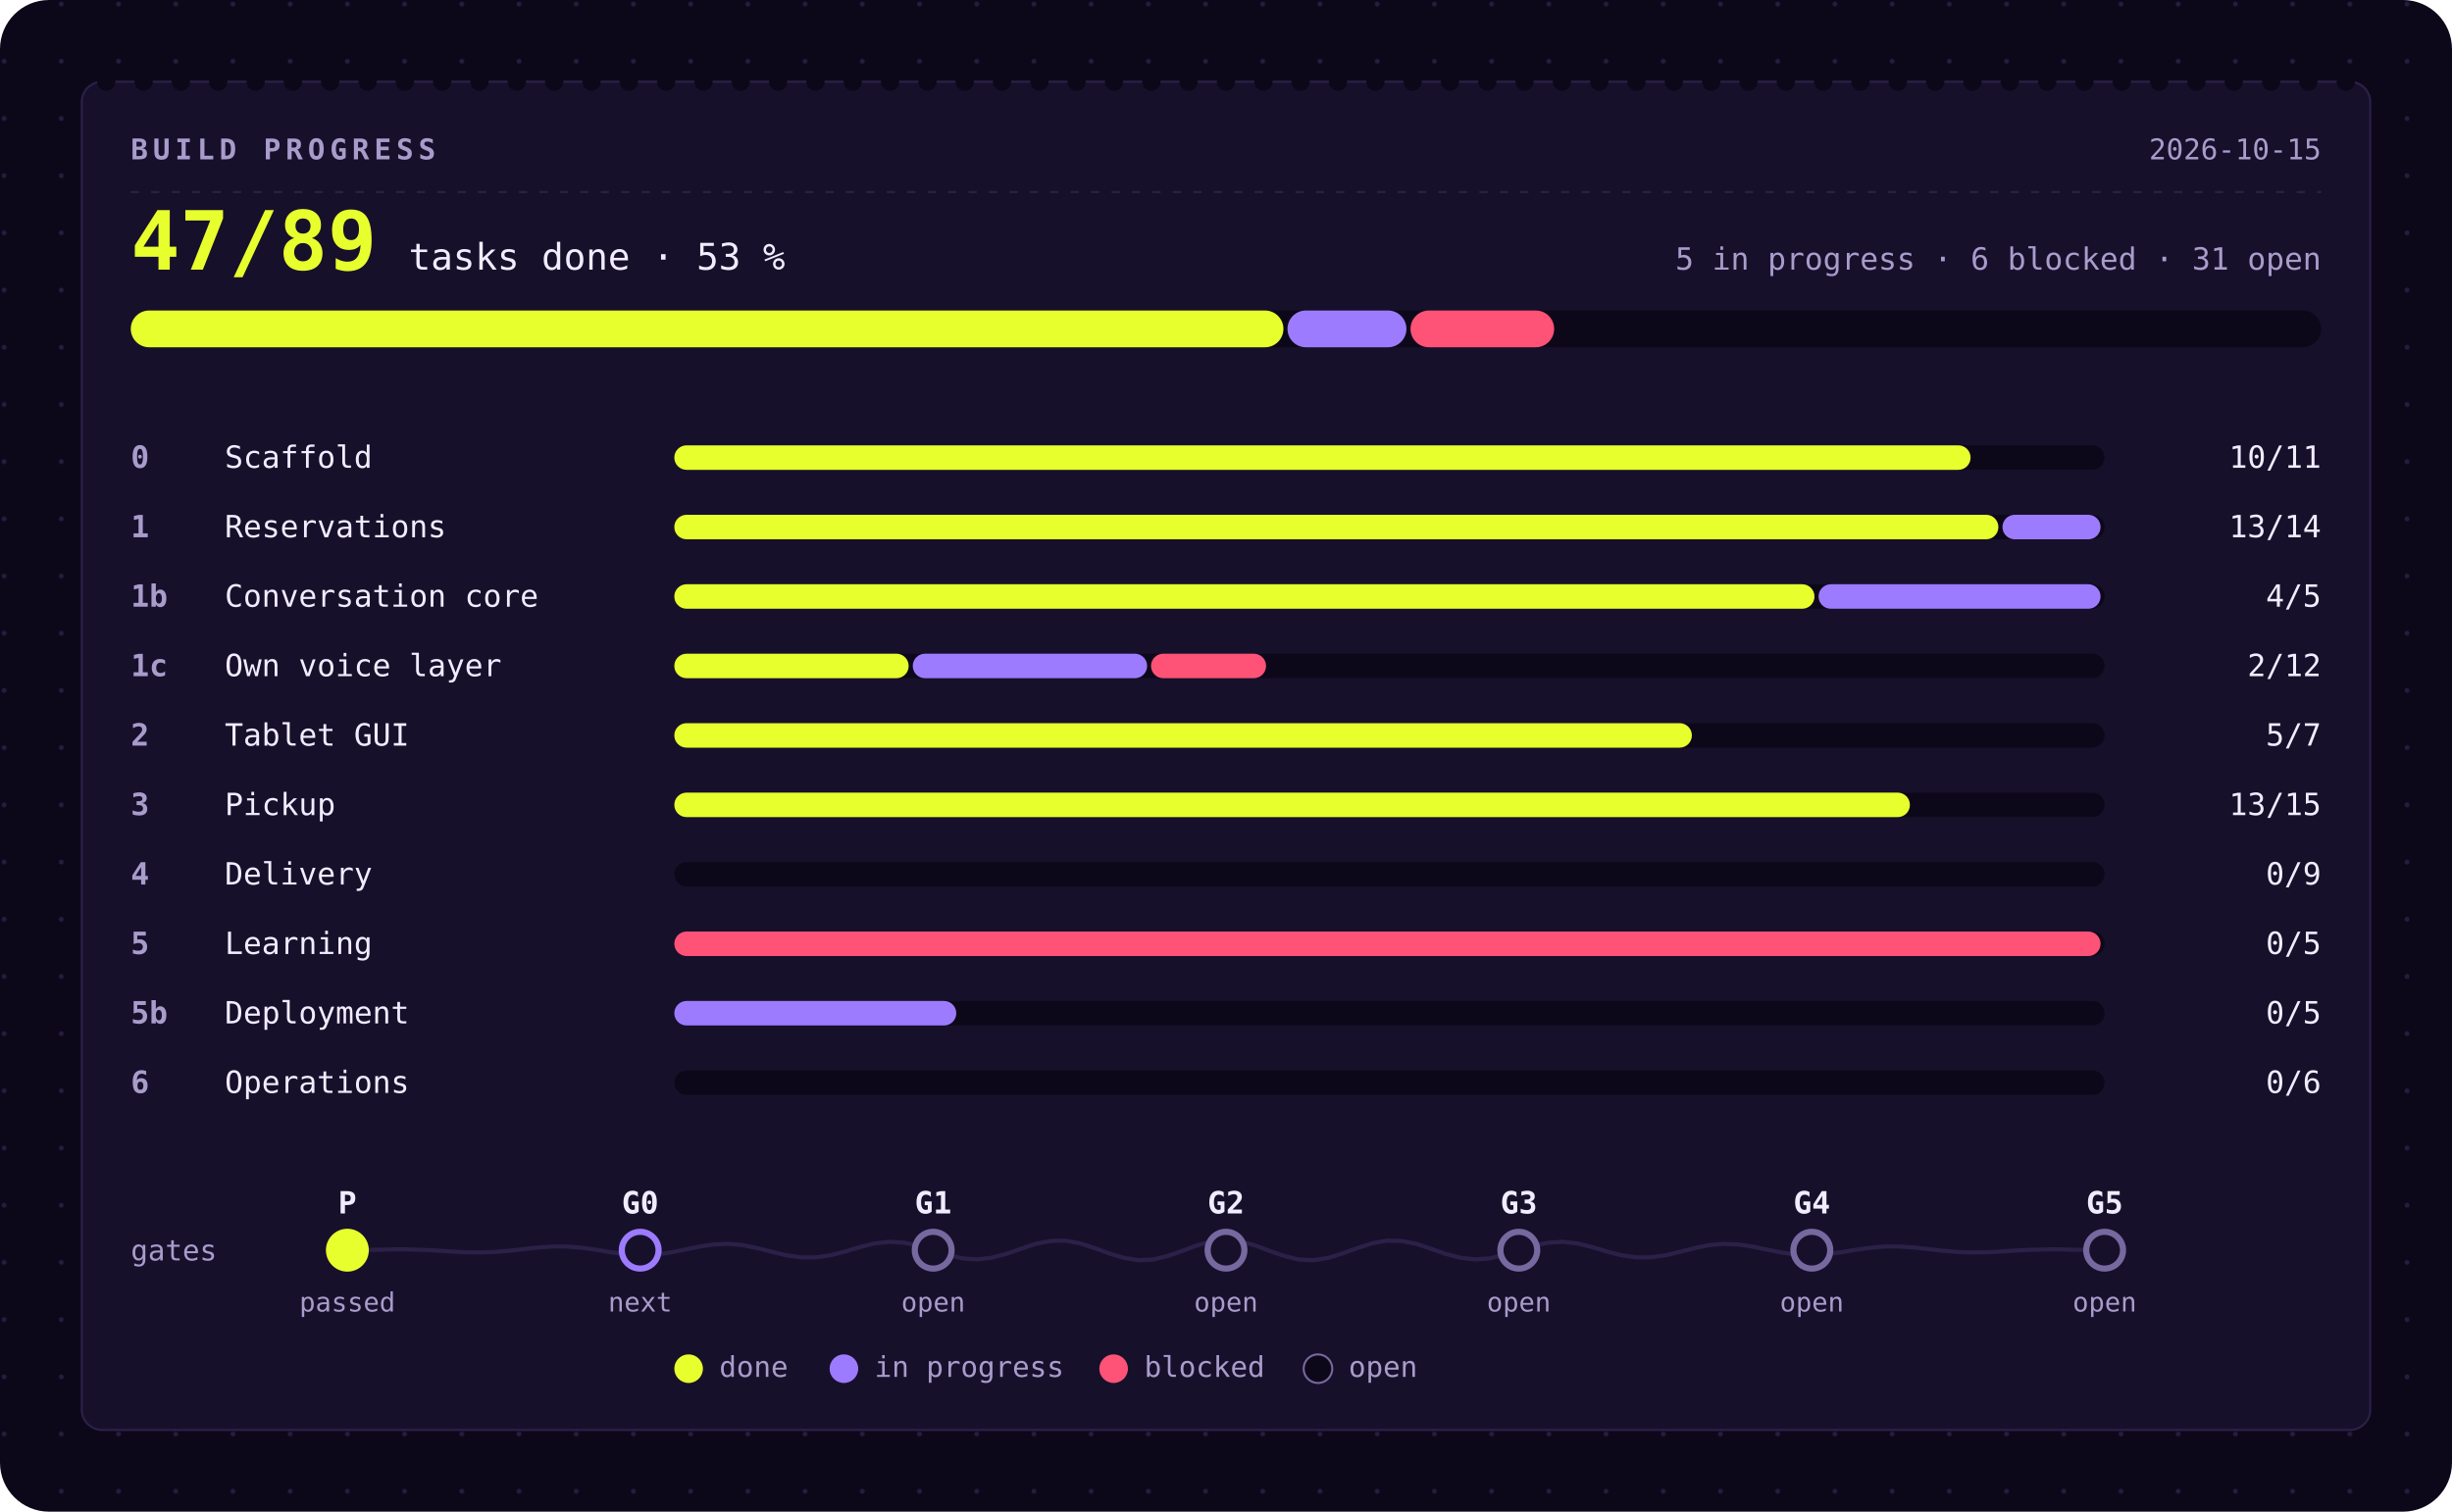
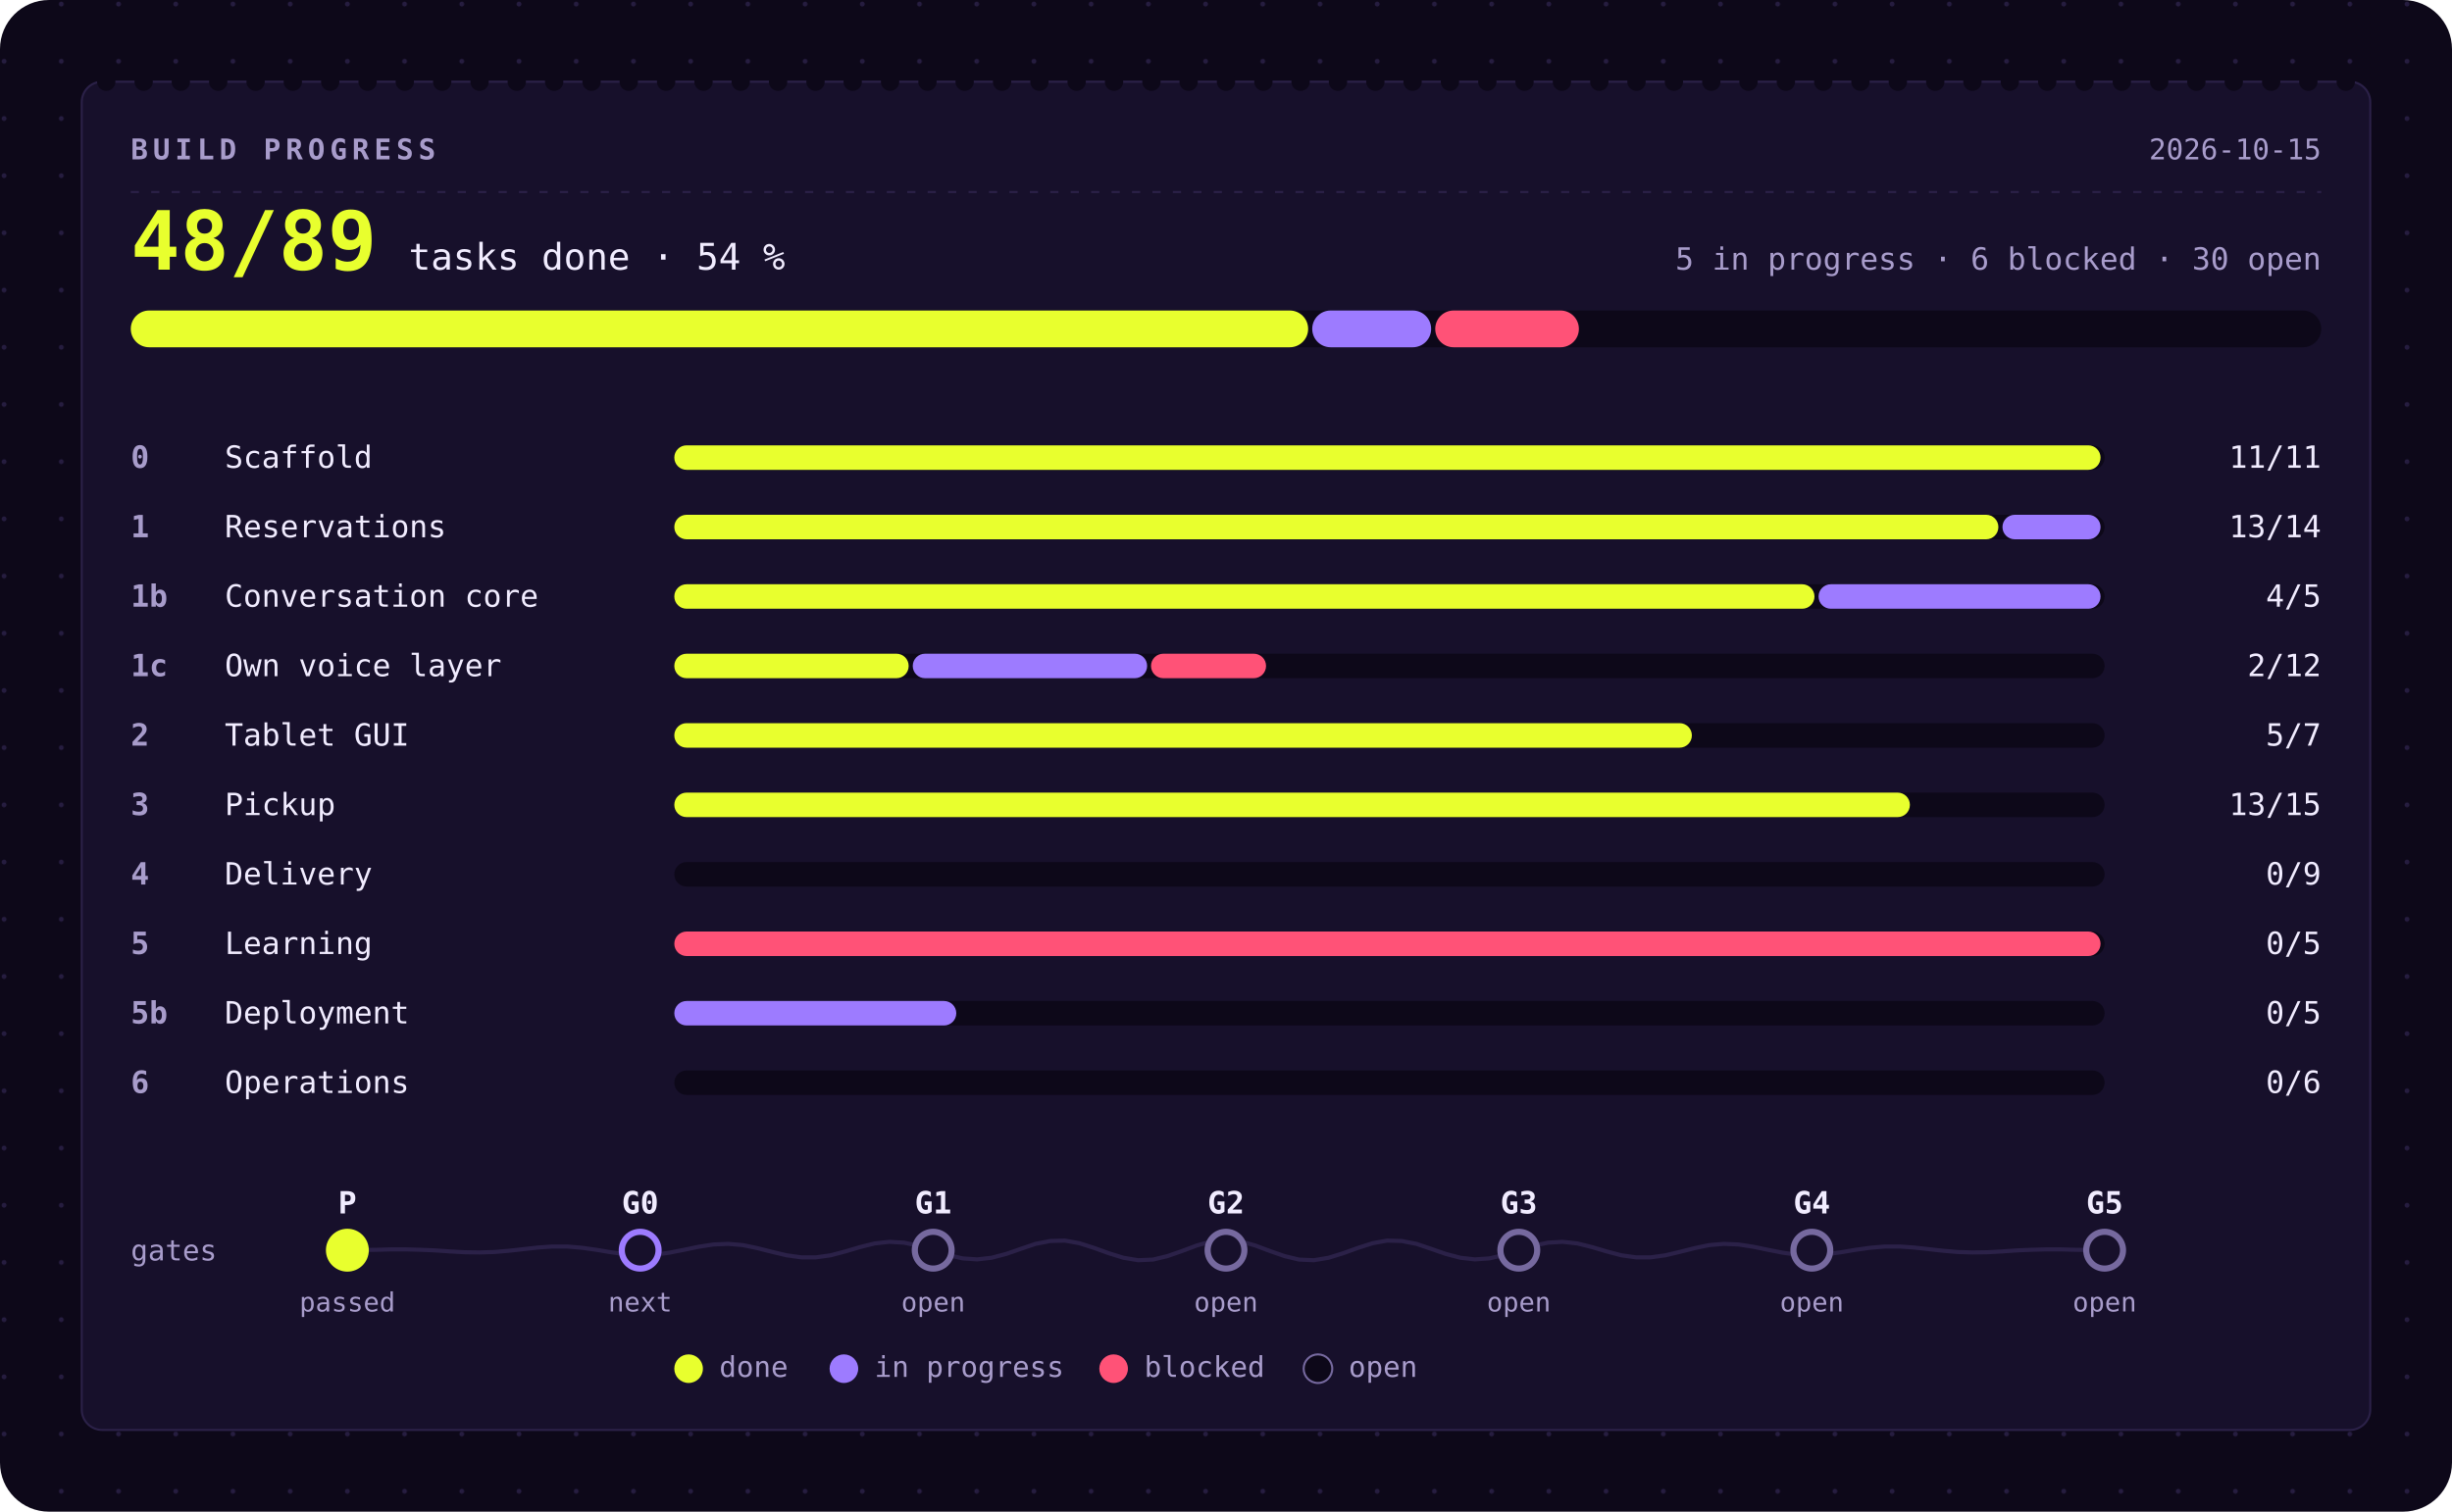
<svg xmlns="http://www.w3.org/2000/svg" width="1200" height="740" viewBox="0 0 1200 740" role="img" aria-labelledby="t d">
  <style>text{font-family:ui-monospace, 'JetBrains Mono', 'SF Mono', Menlo, Consolas, 'DejaVu Sans Mono', monospace}</style>
  <defs>
    <filter id="glow" filterUnits="userSpaceOnUse" x="0" y="0" width="1200" height="740">
      <feGaussianBlur stdDeviation="6" />
    </filter>
    <filter id="soft" filterUnits="userSpaceOnUse" x="0" y="0" width="1200" height="740">
      <feGaussianBlur stdDeviation="2.2" />
    </filter>
  </defs>
  <rect width="1200" height="740" rx="24" fill="#0D0819" />
  <pattern id="dots" width="28" height="28" patternUnits="userSpaceOnUse">
    <circle cx="2" cy="2" r="1.2" fill="#2B2148" />
  </pattern>
  <rect width="1200" height="740" rx="24" fill="url(#dots)" opacity="0.8" />
  <rect x="40" y="40" width="1120" height="660" rx="10" fill="#17102B" stroke="#2B2148" />
  <circle cx="52" cy="40" r="4.5" fill="#0D0819" />
  <circle cx="70.3" cy="40" r="4.5" fill="#0D0819" />
  <circle cx="88.5" cy="40" r="4.5" fill="#0D0819" />
  <circle cx="106.8" cy="40" r="4.5" fill="#0D0819" />
  <circle cx="125.1" cy="40" r="4.5" fill="#0D0819" />
  <circle cx="143.3" cy="40" r="4.5" fill="#0D0819" />
  <circle cx="161.6" cy="40" r="4.5" fill="#0D0819" />
  <circle cx="179.9" cy="40" r="4.5" fill="#0D0819" />
  <circle cx="198.1" cy="40" r="4.5" fill="#0D0819" />
  <circle cx="216.4" cy="40" r="4.5" fill="#0D0819" />
  <circle cx="234.7" cy="40" r="4.5" fill="#0D0819" />
  <circle cx="252.9" cy="40" r="4.5" fill="#0D0819" />
  <circle cx="271.2" cy="40" r="4.5" fill="#0D0819" />
  <circle cx="289.5" cy="40" r="4.5" fill="#0D0819" />
  <circle cx="307.7" cy="40" r="4.5" fill="#0D0819" />
  <circle cx="326" cy="40" r="4.5" fill="#0D0819" />
  <circle cx="344.3" cy="40" r="4.5" fill="#0D0819" />
  <circle cx="362.5" cy="40" r="4.5" fill="#0D0819" />
  <circle cx="380.8" cy="40" r="4.5" fill="#0D0819" />
  <circle cx="399.1" cy="40" r="4.5" fill="#0D0819" />
  <circle cx="417.3" cy="40" r="4.5" fill="#0D0819" />
  <circle cx="435.6" cy="40" r="4.5" fill="#0D0819" />
  <circle cx="453.9" cy="40" r="4.5" fill="#0D0819" />
  <circle cx="472.1" cy="40" r="4.5" fill="#0D0819" />
  <circle cx="490.4" cy="40" r="4.5" fill="#0D0819" />
  <circle cx="508.7" cy="40" r="4.5" fill="#0D0819" />
  <circle cx="526.9" cy="40" r="4.5" fill="#0D0819" />
  <circle cx="545.2" cy="40" r="4.5" fill="#0D0819" />
  <circle cx="563.5" cy="40" r="4.5" fill="#0D0819" />
  <circle cx="581.7" cy="40" r="4.5" fill="#0D0819" />
  <circle cx="600" cy="40" r="4.5" fill="#0D0819" />
  <circle cx="618.3" cy="40" r="4.5" fill="#0D0819" />
  <circle cx="636.5" cy="40" r="4.5" fill="#0D0819" />
  <circle cx="654.8" cy="40" r="4.5" fill="#0D0819" />
  <circle cx="673.1" cy="40" r="4.5" fill="#0D0819" />
  <circle cx="691.3" cy="40" r="4.5" fill="#0D0819" />
  <circle cx="709.6" cy="40" r="4.5" fill="#0D0819" />
  <circle cx="727.9" cy="40" r="4.5" fill="#0D0819" />
  <circle cx="746.1" cy="40" r="4.5" fill="#0D0819" />
  <circle cx="764.4" cy="40" r="4.5" fill="#0D0819" />
  <circle cx="782.7" cy="40" r="4.5" fill="#0D0819" />
  <circle cx="800.9" cy="40" r="4.5" fill="#0D0819" />
  <circle cx="819.2" cy="40" r="4.5" fill="#0D0819" />
  <circle cx="837.5" cy="40" r="4.5" fill="#0D0819" />
  <circle cx="855.7" cy="40" r="4.5" fill="#0D0819" />
  <circle cx="874" cy="40" r="4.5" fill="#0D0819" />
  <circle cx="892.3" cy="40" r="4.5" fill="#0D0819" />
  <circle cx="910.5" cy="40" r="4.5" fill="#0D0819" />
  <circle cx="928.8" cy="40" r="4.5" fill="#0D0819" />
  <circle cx="947.1" cy="40" r="4.5" fill="#0D0819" />
  <circle cx="965.3" cy="40" r="4.5" fill="#0D0819" />
  <circle cx="983.6" cy="40" r="4.5" fill="#0D0819" />
  <circle cx="1001.9" cy="40" r="4.5" fill="#0D0819" />
  <circle cx="1020.1" cy="40" r="4.5" fill="#0D0819" />
  <circle cx="1038.4" cy="40" r="4.5" fill="#0D0819" />
  <circle cx="1056.7" cy="40" r="4.5" fill="#0D0819" />
  <circle cx="1074.9" cy="40" r="4.5" fill="#0D0819" />
  <circle cx="1093.2" cy="40" r="4.5" fill="#0D0819" />
  <circle cx="1111.5" cy="40" r="4.5" fill="#0D0819" />
  <circle cx="1129.7" cy="40" r="4.5" fill="#0D0819" />
  <circle cx="1148" cy="40" r="4.5" fill="#0D0819" />
  <text x="64" y="78" font-size="14" fill="#A89CCB" font-weight="700" letter-spacing="2.4">BUILD PROGRESS</text>
  <text x="1136" y="78" font-size="14" fill="#A89CCB" text-anchor="end">2026-10-15</text>
  <line x1="64" y1="94" x2="1136" y2="94" stroke="#2B2148" stroke-dasharray="4 6" />
-   <text x="64" y="132" font-size="40" fill="#E8FF2E" font-weight="700">47/89</text>
-   <text x="200" y="132" font-size="18" fill="#F1ECFF">tasks done · 53 %</text>
-   <text x="1136" y="132" font-size="15" fill="#A89CCB" text-anchor="end">5 in progress · 6 blocked · 31 open</text>
+   <text x="64" y="132" font-size="40" fill="#E8FF2E" font-weight="700">48/89</text>
+   <text x="200" y="132" font-size="18" fill="#F1ECFF">tasks done · 54 %</text>
+   <text x="1136" y="132" font-size="15" fill="#A89CCB" text-anchor="end">5 in progress · 6 blocked · 30 open</text>
  <rect x="64" y="152" width="1072" height="18" rx="9" fill="#0D0819" />
-   <rect x="64" y="152" width="564.1" height="18" rx="9" fill="#E8FF2E" />
-   <rect x="630.1" y="152" width="58.2" height="18" rx="9" fill="#9D7BFF" />
-   <rect x="690.3" y="152" width="70.3" height="18" rx="9" fill="#FF5277" />
+   <rect x="64" y="152" width="576.2" height="18" rx="9" fill="#E8FF2E" />
+   <rect x="642.2" y="152" width="58.2" height="18" rx="9" fill="#9D7BFF" />
+   <rect x="702.4" y="152" width="70.3" height="18" rx="9" fill="#FF5277" />
  <text x="64" y="229" font-size="15" fill="#A89CCB" font-weight="700">0</text>
  <text x="110" y="229" font-size="15" fill="#F1ECFF">Scaffold</text>
  <rect x="330" y="218" width="700" height="12" rx="6" fill="#0D0819" />
-   <rect x="330" y="218" width="634.4" height="12" rx="6" fill="#E8FF2E" />
-   <text x="1136" y="229" font-size="15" fill="#F1ECFF" text-anchor="end">10/11</text>
+   <rect x="330" y="218" width="698" height="12" rx="6" fill="#E8FF2E" />
+   <text x="1136" y="229" font-size="15" fill="#F1ECFF" text-anchor="end">11/11</text>
  <text x="64" y="263" font-size="15" fill="#A89CCB" font-weight="700">1</text>
  <text x="110" y="263" font-size="15" fill="#F1ECFF">Reservations</text>
  <rect x="330" y="252" width="700" height="12" rx="6" fill="#0D0819" />
  <rect x="330" y="252" width="648" height="12" rx="6" fill="#E8FF2E" />
  <rect x="980" y="252" width="48" height="12" rx="6" fill="#9D7BFF" />
  <text x="1136" y="263" font-size="15" fill="#F1ECFF" text-anchor="end">13/14</text>
  <text x="64" y="297" font-size="15" fill="#A89CCB" font-weight="700">1b</text>
  <text x="110" y="297" font-size="15" fill="#F1ECFF">Conversation core</text>
  <rect x="330" y="286" width="700" height="12" rx="6" fill="#0D0819" />
  <rect x="330" y="286" width="558" height="12" rx="6" fill="#E8FF2E" />
  <rect x="890" y="286" width="138" height="12" rx="6" fill="#9D7BFF" />
  <text x="1136" y="297" font-size="15" fill="#F1ECFF" text-anchor="end">4/5</text>
  <text x="64" y="331" font-size="15" fill="#A89CCB" font-weight="700">1c</text>
  <text x="110" y="331" font-size="15" fill="#F1ECFF">Own voice layer</text>
  <rect x="330" y="320" width="700" height="12" rx="6" fill="#0D0819" />
  <rect x="330" y="320" width="114.7" height="12" rx="6" fill="#E8FF2E" />
  <rect x="446.7" y="320" width="114.7" height="12" rx="6" fill="#9D7BFF" />
  <rect x="563.3" y="320" width="56.3" height="12" rx="6" fill="#FF5277" />
  <text x="1136" y="331" font-size="15" fill="#F1ECFF" text-anchor="end">2/12</text>
  <text x="64" y="365" font-size="15" fill="#A89CCB" font-weight="700">2</text>
  <text x="110" y="365" font-size="15" fill="#F1ECFF">Tablet GUI</text>
  <rect x="330" y="354" width="700" height="12" rx="6" fill="#0D0819" />
  <rect x="330" y="354" width="498" height="12" rx="6" fill="#E8FF2E" />
  <text x="1136" y="365" font-size="15" fill="#F1ECFF" text-anchor="end">5/7</text>
  <text x="64" y="399" font-size="15" fill="#A89CCB" font-weight="700">3</text>
  <text x="110" y="399" font-size="15" fill="#F1ECFF">Pickup</text>
  <rect x="330" y="388" width="700" height="12" rx="6" fill="#0D0819" />
  <rect x="330" y="388" width="604.7" height="12" rx="6" fill="#E8FF2E" />
  <text x="1136" y="399" font-size="15" fill="#F1ECFF" text-anchor="end">13/15</text>
  <text x="64" y="433" font-size="15" fill="#A89CCB" font-weight="700">4</text>
  <text x="110" y="433" font-size="15" fill="#F1ECFF">Delivery</text>
  <rect x="330" y="422" width="700" height="12" rx="6" fill="#0D0819" />
  <text x="1136" y="433" font-size="15" fill="#F1ECFF" text-anchor="end">0/9</text>
  <text x="64" y="467" font-size="15" fill="#A89CCB" font-weight="700">5</text>
  <text x="110" y="467" font-size="15" fill="#F1ECFF">Learning</text>
  <rect x="330" y="456" width="700" height="12" rx="6" fill="#0D0819" />
  <rect x="330" y="456" width="698" height="12" rx="6" fill="#FF5277" />
  <text x="1136" y="467" font-size="15" fill="#F1ECFF" text-anchor="end">0/5</text>
  <text x="64" y="501" font-size="15" fill="#A89CCB" font-weight="700">5b</text>
  <text x="110" y="501" font-size="15" fill="#F1ECFF">Deployment</text>
  <rect x="330" y="490" width="700" height="12" rx="6" fill="#0D0819" />
  <rect x="330" y="490" width="138" height="12" rx="6" fill="#9D7BFF" />
  <text x="1136" y="501" font-size="15" fill="#F1ECFF" text-anchor="end">0/5</text>
  <text x="64" y="535" font-size="15" fill="#A89CCB" font-weight="700">6</text>
  <text x="110" y="535" font-size="15" fill="#F1ECFF">Operations</text>
  <rect x="330" y="524" width="700" height="12" rx="6" fill="#0D0819" />
  <text x="1136" y="535" font-size="15" fill="#F1ECFF" text-anchor="end">0/6</text>
  <path d="M170 612 L177.2 611.9 L184.3 611.8 L191.5 611.6 L198.7 611.6 L205.8 611.8 L213 612.1 L220.2 612.6 L227.3 613 L234.5 613.1 L241.7 612.9 L248.8 612.3 L256 611.5 L263.2 610.7 L270.3 610.2 L277.5 610.2 L284.7 610.8 L291.8 611.8 L299 613 L306.2 614 L313.3 614.5 L320.5 614.2 L327.7 613.2 L334.8 611.8 L342 610.3 L349.2 609.2 L356.3 608.9 L363.5 609.5 L370.7 611 L377.8 612.8 L385 614.5 L392.2 615.5 L399.3 615.5 L406.5 614.5 L413.7 612.6 L420.8 610.5 L428 608.7 L435.2 607.9 L442.3 608.3 L449.5 609.8 L456.7 612 L463.8 614.3 L471 616 L478.2 616.5 L485.3 615.7 L492.5 613.8 L499.7 611.3 L506.8 608.9 L514 607.5 L521.2 607.3 L528.3 608.6 L535.5 610.9 L542.7 613.5 L549.8 615.7 L557 616.9 L564.2 616.6 L571.3 614.9 L578.5 612.4 L585.7 609.7 L592.8 607.7 L600 607 L607.2 607.7 L614.3 609.7 L621.5 612.4 L628.7 614.9 L635.8 616.6 L643 616.9 L650.2 615.7 L657.3 613.5 L664.5 610.9 L671.7 608.6 L678.8 607.3 L686 607.5 L693.2 608.9 L700.3 611.3 L707.5 613.8 L714.7 615.7 L721.8 616.5 L729 616 L736.2 614.3 L743.3 612 L750.5 609.8 L757.7 608.3 L764.8 607.9 L772 608.7 L779.2 610.5 L786.3 612.6 L793.5 614.5 L800.7 615.5 L807.8 615.5 L815 614.5 L822.2 612.8 L829.3 611 L836.5 609.5 L843.7 608.9 L850.8 609.2 L858 610.3 L865.2 611.8 L872.3 613.2 L879.5 614.2 L886.7 614.5 L893.8 614 L901 613 L908.2 611.8 L915.3 610.8 L922.5 610.2 L929.7 610.2 L936.8 610.7 L944 611.5 L951.2 612.3 L958.3 612.9 L965.5 613.1 L972.7 613 L979.8 612.6 L987 612.1 L994.2 611.8 L1001.3 611.6 L1008.5 611.6 L1015.7 611.8 L1022.8 611.9 L1030 612" fill="none" stroke="#2B2148" stroke-width="2" />
  <circle cx="170" cy="612" r="9" fill="#E8FF2E" stroke="#E8FF2E" stroke-width="3" />
  <text x="170" y="594" font-size="15" fill="#F1ECFF" text-anchor="middle" font-weight="700">P</text>
  <text x="170" y="642" font-size="13" fill="#A89CCB" text-anchor="middle">passed</text>
  <circle cx="313.3" cy="612" r="9" fill="#17102B" stroke="#9D7BFF" stroke-width="3" />
  <text x="313.3" y="594" font-size="15" fill="#F1ECFF" text-anchor="middle" font-weight="700">G0</text>
  <text x="313.3" y="642" font-size="13" fill="#A89CCB" text-anchor="middle">next</text>
  <circle cx="456.7" cy="612" r="9" fill="#17102B" stroke="#76699F" stroke-width="3" />
  <text x="456.7" y="594" font-size="15" fill="#F1ECFF" text-anchor="middle" font-weight="700">G1</text>
  <text x="456.7" y="642" font-size="13" fill="#A89CCB" text-anchor="middle">open</text>
  <circle cx="600" cy="612" r="9" fill="#17102B" stroke="#76699F" stroke-width="3" />
  <text x="600" y="594" font-size="15" fill="#F1ECFF" text-anchor="middle" font-weight="700">G2</text>
  <text x="600" y="642" font-size="13" fill="#A89CCB" text-anchor="middle">open</text>
  <circle cx="743.3" cy="612" r="9" fill="#17102B" stroke="#76699F" stroke-width="3" />
  <text x="743.3" y="594" font-size="15" fill="#F1ECFF" text-anchor="middle" font-weight="700">G3</text>
  <text x="743.3" y="642" font-size="13" fill="#A89CCB" text-anchor="middle">open</text>
  <circle cx="886.7" cy="612" r="9" fill="#17102B" stroke="#76699F" stroke-width="3" />
  <text x="886.7" y="594" font-size="15" fill="#F1ECFF" text-anchor="middle" font-weight="700">G4</text>
  <text x="886.7" y="642" font-size="13" fill="#A89CCB" text-anchor="middle">open</text>
  <circle cx="1030" cy="612" r="9" fill="#17102B" stroke="#76699F" stroke-width="3" />
  <text x="1030" y="594" font-size="15" fill="#F1ECFF" text-anchor="middle" font-weight="700">G5</text>
  <text x="1030" y="642" font-size="13" fill="#A89CCB" text-anchor="middle">open</text>
  <text x="64" y="617" font-size="14" fill="#A89CCB">gates</text>
  <rect x="330" y="663" width="14" height="14" rx="7" fill="#E8FF2E" />
  <text x="352" y="674" font-size="14" fill="#A89CCB">done</text>
  <rect x="406" y="663" width="14" height="14" rx="7" fill="#9D7BFF" />
  <text x="428" y="674" font-size="14" fill="#A89CCB">in progress</text>
  <rect x="538" y="663" width="14" height="14" rx="7" fill="#FF5277" />
  <text x="560" y="674" font-size="14" fill="#A89CCB">blocked</text>
  <rect x="638" y="663" width="14" height="14" rx="7" fill="#0D0819" stroke="#76699F" />
  <text x="660" y="674" font-size="14" fill="#A89CCB">open</text>
</svg>
